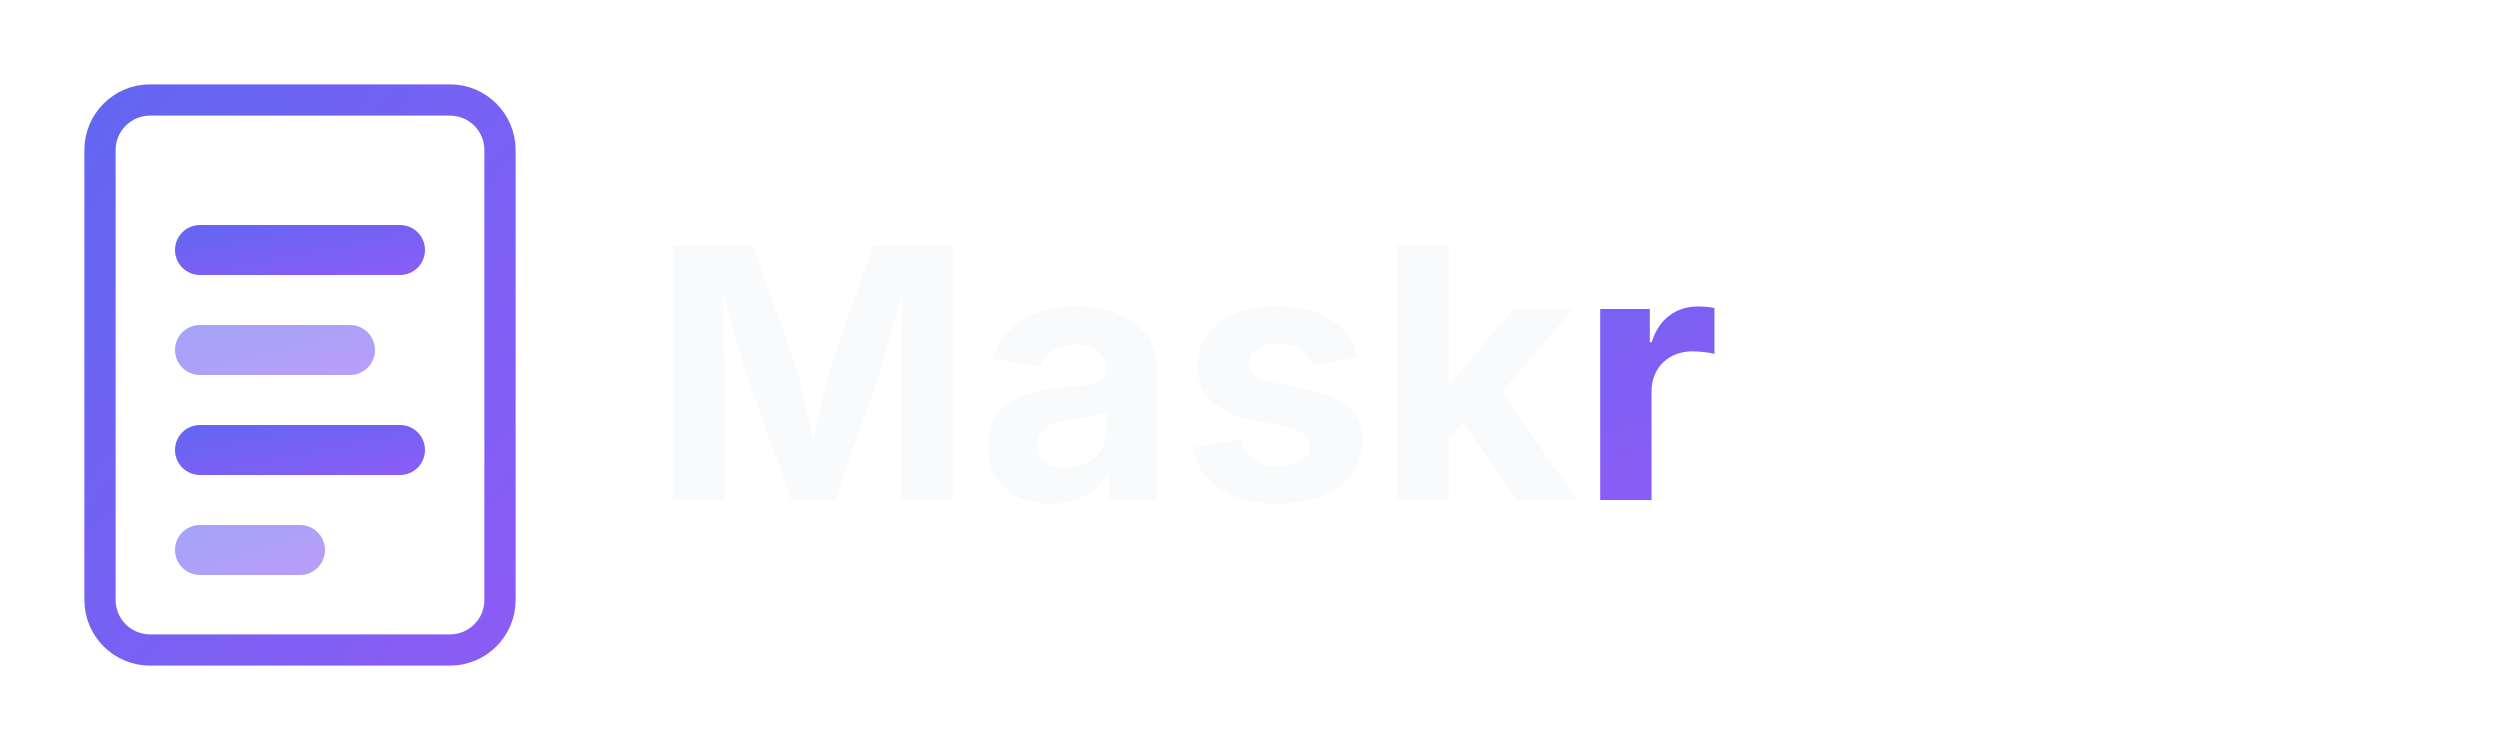
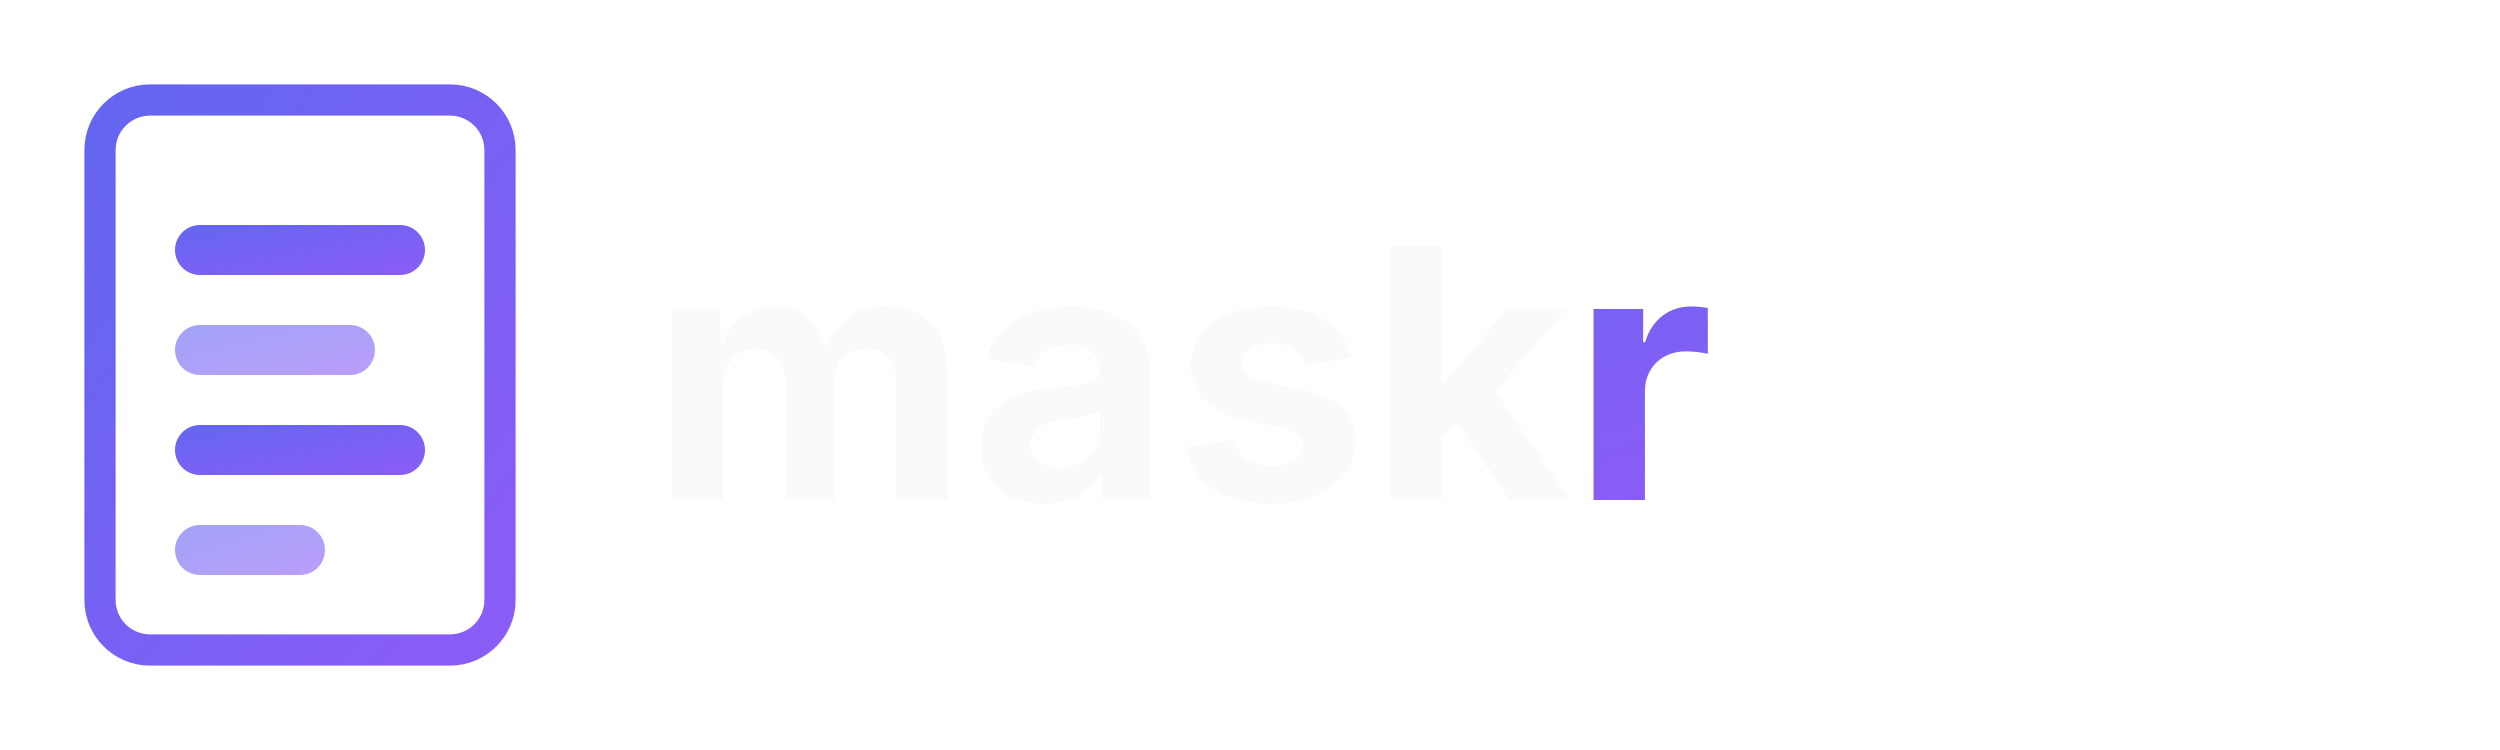
<svg xmlns="http://www.w3.org/2000/svg" viewBox="0 0 200 60" width="200" height="60">
  <defs>
    <linearGradient id="gradDark" x1="0%" y1="0%" x2="100%" y2="100%">
      <stop offset="0%" style="stop-color:#6366f1;stop-opacity:1" />
      <stop offset="100%" style="stop-color:#8b5cf6;stop-opacity:1" />
    </linearGradient>
  </defs>
  <rect x="8" y="8" width="32" height="44" rx="4" fill="none" stroke="url(#gradDark)" stroke-width="2.5" />
  <rect x="14" y="18" width="20" height="4" rx="2" fill="url(#gradDark)" />
  <rect x="14" y="26" width="16" height="4" rx="2" fill="url(#gradDark)" opacity="0.6" />
  <rect x="14" y="34" width="20" height="4" rx="2" fill="url(#gradDark)" />
  <rect x="14" y="42" width="12" height="4" rx="2" fill="url(#gradDark)" opacity="0.6" />
  <text x="52" y="40" font-family="system-ui, -apple-system, sans-serif" font-size="28" font-weight="700" fill="#f9fafb">
-     Mask<tspan fill="url(#gradDark)">r</tspan>
+     mask<tspan fill="url(#gradDark)">r</tspan>
  </text>
</svg>
